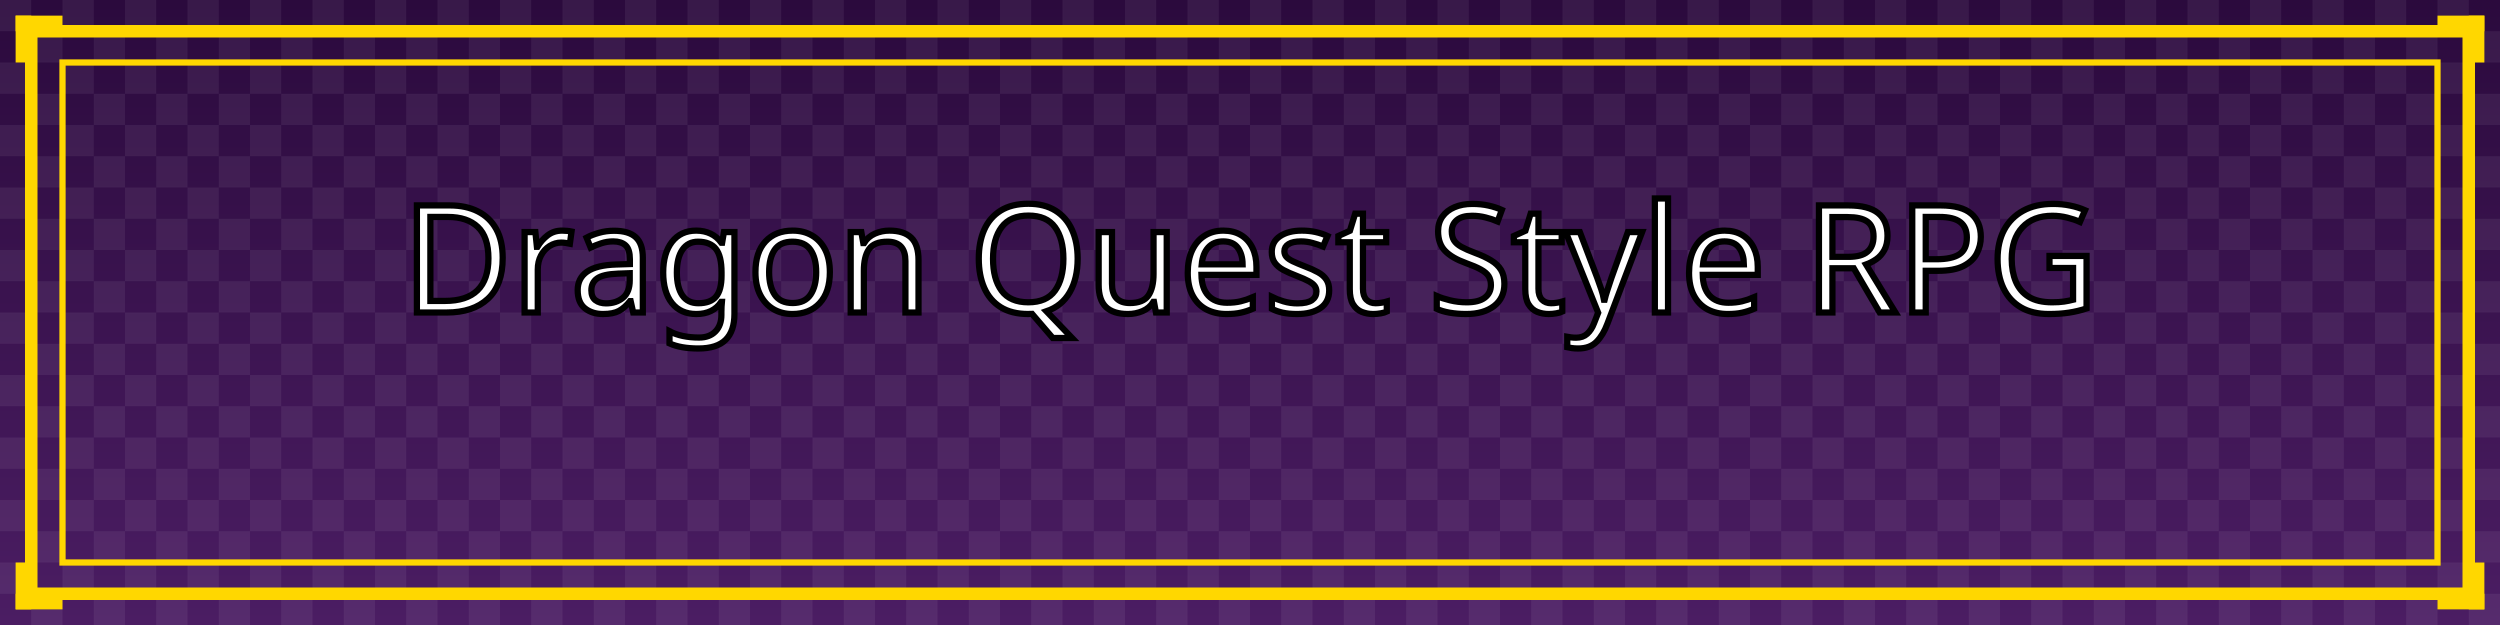
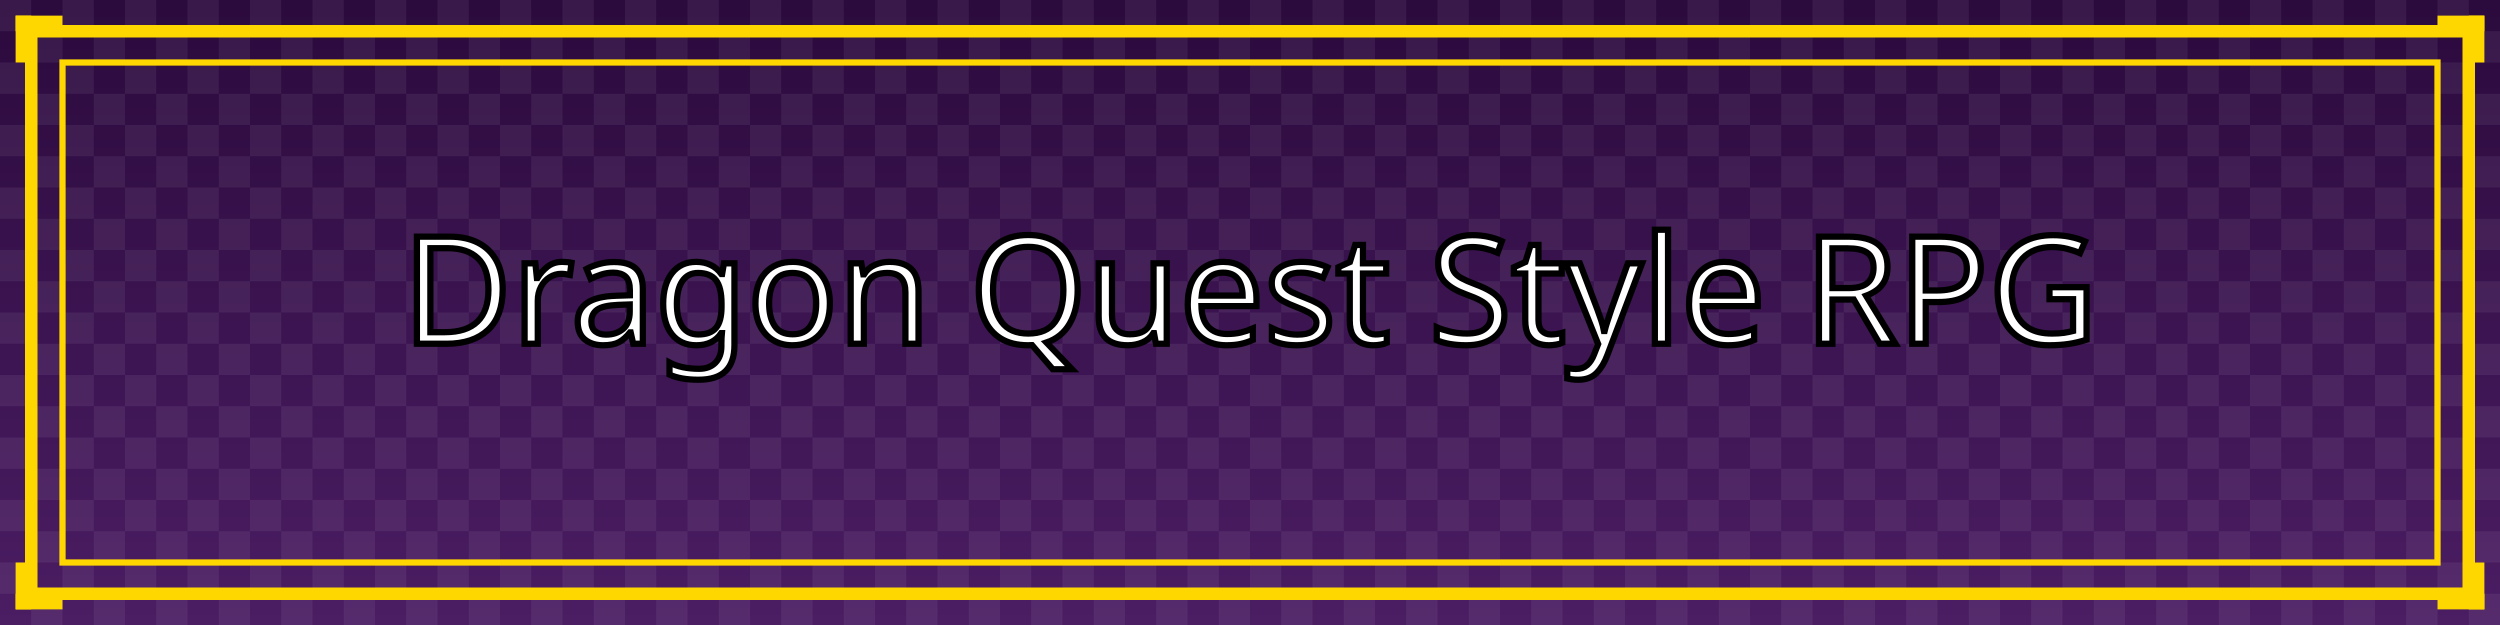
<svg xmlns="http://www.w3.org/2000/svg" width="800" height="200" viewBox="0 0 800 200">
  <defs>
-     <linearGradient id="headerGradient" x1="0%" y1="0%" x2="0%" y2="100%">
+     <linearGradient id="headerGradient" x1="0%" y1="0%" x2="0%" y2="100%" gradientTransform="rotate(0)">
      <stop offset="0%" style="stop-color:#2b0a3d;stop-opacity:1" />
      <stop offset="100%" style="stop-color:#4b1d63;stop-opacity:1" />
+       <animateTransform attributeName="gradientTransform" type="rotate" from="0 0.5 0.5" to="360 0.5 0.5" dur="10s" repeatCount="indefinite" />
    </linearGradient>
    <pattern id="pixelPattern" x="0" y="0" width="20" height="20" patternUnits="userSpaceOnUse">
      <rect x="0" y="0" width="10" height="10" fill="#ffffff10" />
      <rect x="10" y="10" width="10" height="10" fill="#ffffff10" />
    </pattern>
  </defs>
  <rect width="800" height="200" fill="url(#headerGradient)" />
  <rect width="800" height="200" fill="url(#pixelPattern)" />
  <rect x="10" y="10" width="780" height="180" stroke="#ffd700" stroke-width="4" fill="none" />
  <rect x="20" y="20" width="760" height="160" stroke="#ffd700" stroke-width="2" fill="none" />
  <g fill="#ffd700">
    <rect x="5" y="5" width="15" height="5" />
    <rect x="5" y="5" width="5" height="15" />
    <rect x="780" y="5" width="15" height="5" />
    <rect x="790" y="5" width="5" height="15" />
    <rect x="5" y="190" width="15" height="5" />
    <rect x="5" y="180" width="5" height="15" />
    <rect x="780" y="190" width="15" height="5" />
    <rect x="790" y="180" width="5" height="15" />
  </g>
-   <text x="400" y="100" font-family="Arial Black, sans-serif" font-size="48" text-anchor="middle" fill="#ffffff" stroke="#000000" stroke-width="2">
+   <text x="400" y="110" font-family="Arial Black, sans-serif" font-size="48" text-anchor="middle" fill="#ffffff" stroke="#000000" stroke-width="2">
        Dragon Quest Style RPG
    </text>
</svg>
